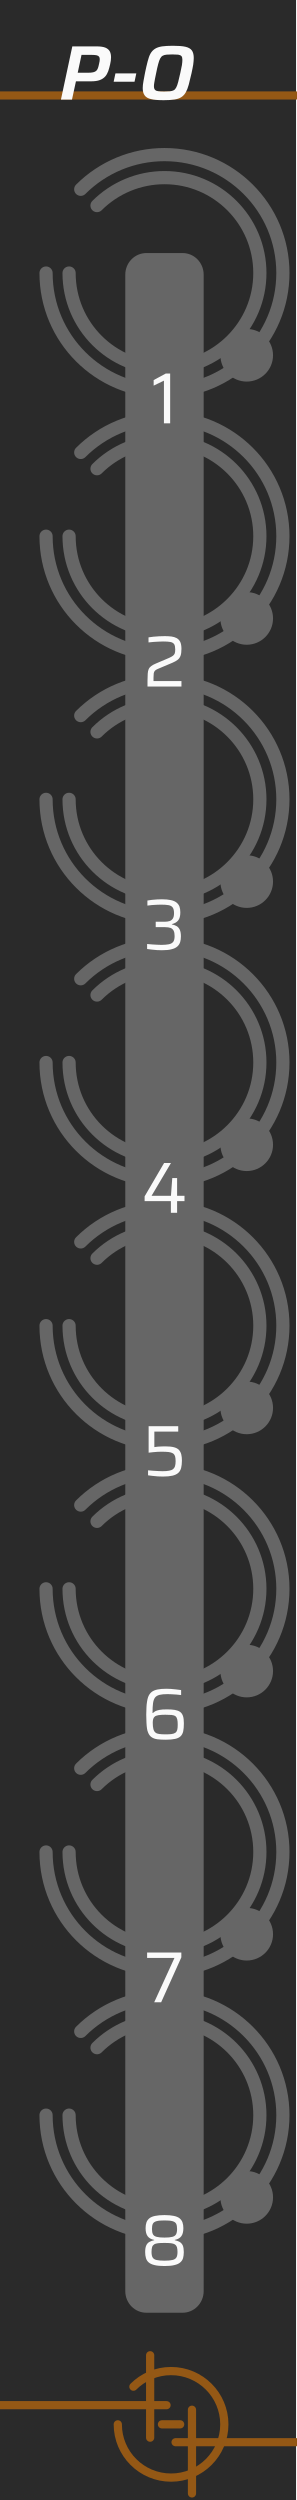
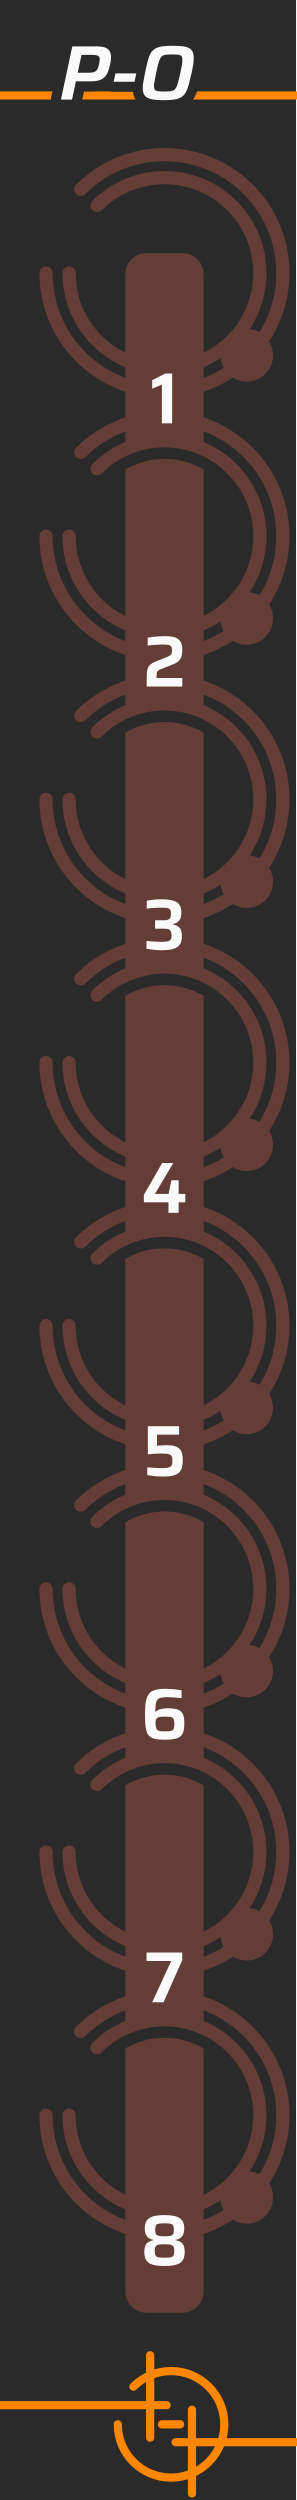
<svg xmlns="http://www.w3.org/2000/svg" width="100%" height="100%" viewBox="0 0 45 380" version="1.1" xml:space="preserve" style="fill-rule:evenodd;clip-rule:evenodd;stroke-linecap:round;stroke-linejoin:round;stroke-miterlimit:1.5;">
  <g id="background" transform="matrix(0.3,0,0,1,0,0)">
    <rect x="0" y="0" width="150" height="380" style="fill:rgb(42,42,42);" />
  </g>
  <g id="output" transform="matrix(1,0,0,1,-98.5,-10)">
    <g id="controls-background" transform="matrix(1,0,0,1,97,0)">
      <g transform="matrix(0.78158,0,0,0.916412,5.85871,29.4938)">
-         <path d="M33.447,24.286L33.447,358.743C33.447,360.399 31.87,361.744 29.928,361.744L22.891,361.744C20.949,361.744 19.373,360.399 19.373,358.743L19.373,24.286C19.373,22.63 20.949,21.285 22.891,21.285L29.928,21.285C31.87,21.285 33.447,22.63 33.447,24.286Z" style="fill:rgb(102,102,102);stroke:rgb(102,102,102);stroke-width:1.17px;" />
+         <path d="M33.447,24.286L33.447,358.743C33.447,360.399 31.87,361.744 29.928,361.744L22.891,361.744C20.949,361.744 19.373,360.399 19.373,358.743L19.373,24.286C19.373,22.63 20.949,21.285 22.891,21.285L29.928,21.285C31.87,21.285 33.447,22.63 33.447,24.286Z" style="fill:rgb(99,61,54);stroke:rgb(99,61,54);stroke-width:1.17px;" />
+       </g>
+       <g id="in-8-cutout" transform="matrix(1.1087,0,0,1.1087,-2.88043,-22.7283)">
+         <path d="M34.632,311.368C32.475,309.212 29.55,308 26.5,308C23.45,308 20.525,309.212 18.368,311.368C20.525,309.212 23.45,308 26.5,308C29.55,308 32.475,309.212 34.632,311.368Z" style="fill:none;stroke:rgb(42,42,42);stroke-width:1.8px;stroke-linecap:butt;stroke-miterlimit:2;" />
+       </g>
+       <g id="in-7-cutout" transform="matrix(1.1087,0,0,1.1087,-2.88043,-62.7283)">
+         <path d="M34.632,311.368C32.475,309.212 29.55,308 26.5,308C23.45,308 20.525,309.212 18.368,311.368C20.525,309.212 23.45,308 26.5,308C29.55,308 32.475,309.212 34.632,311.368Z" style="fill:none;stroke:rgb(42,42,42);stroke-width:1.8px;stroke-linecap:butt;stroke-miterlimit:2;" />
+       </g>
+       <g id="in-6-cutout" transform="matrix(1.1087,0,0,1.1087,-2.88043,-102.728)">
+         <path d="M34.632,311.368C32.475,309.212 29.55,308 26.5,308C23.45,308 20.525,309.212 18.368,311.368C20.525,309.212 23.45,308 26.5,308C29.55,308 32.475,309.212 34.632,311.368Z" style="fill:none;stroke:rgb(42,42,42);stroke-width:1.8px;stroke-linecap:butt;stroke-miterlimit:2;" />
+       </g>
+       <g id="in-5-cutout" transform="matrix(1.1087,0,0,1.1087,-2.88043,-142.728)">
+         <path d="M34.632,311.368C32.475,309.212 29.55,308 26.5,308C23.45,308 20.525,309.212 18.368,311.368C20.525,309.212 23.45,308 26.5,308C29.55,308 32.475,309.212 34.632,311.368Z" style="fill:none;stroke:rgb(42,42,42);stroke-width:1.8px;stroke-linecap:butt;stroke-miterlimit:2;" />
+       </g>
+       <g id="in-4-cutout" transform="matrix(1.1087,0,0,1.1087,-2.88043,-182.728)">
+         <path d="M34.632,311.368C32.475,309.212 29.55,308 26.5,308C23.45,308 20.525,309.212 18.368,311.368C20.525,309.212 23.45,308 26.5,308C29.55,308 32.475,309.212 34.632,311.368Z" style="fill:none;stroke:rgb(42,42,42);stroke-width:1.8px;stroke-linecap:butt;stroke-miterlimit:2;" />
+       </g>
+       <g id="in-3-cutout" transform="matrix(1.1087,0,0,1.1087,-2.88043,-222.728)">
+         <path d="M34.632,311.368C32.475,309.212 29.55,308 26.5,308C23.45,308 20.525,309.212 18.368,311.368C20.525,309.212 23.45,308 26.5,308C29.55,308 32.475,309.212 34.632,311.368Z" style="fill:none;stroke:rgb(42,42,42);stroke-width:1.8px;stroke-linecap:butt;stroke-miterlimit:2;" />
+       </g>
+       <g id="in-2-cutout" transform="matrix(1.1087,0,0,1.1087,-2.88043,-262.728)">
+         <path d="M34.632,311.368C32.475,309.212 29.55,308 26.5,308C23.45,308 20.525,309.212 18.368,311.368C20.525,309.212 23.45,308 26.5,308C29.55,308 32.475,309.212 34.632,311.368Z" style="fill:none;stroke:rgb(42,42,42);stroke-width:1.8px;stroke-linecap:butt;stroke-miterlimit:2;" />
      </g>
      <g id="in-8" transform="matrix(1.56522,0,0,1.56522,-14.9783,-168.587)">
-         <path d="M15,319.5C15,325.851 20.149,331 26.5,331C32.847,331 38,325.847 38,319.5C38,313.153 32.847,308 26.5,308C23.45,308 20.525,309.212 18.368,311.368C20.525,309.212 23.45,308 26.5,308C32.847,308 38,313.153 38,319.5C38,325.847 32.847,331 26.5,331C20.149,331 15,325.851 15,319.5Z" style="fill:none;stroke:rgb(102,102,102);stroke-width:1.28px;stroke-linecap:butt;stroke-miterlimit:2;" />
+         <path d="M15,319.5C15,325.851 20.149,331 26.5,331C32.847,331 38,325.847 38,319.5C38,313.153 32.847,308 26.5,308C23.45,308 20.525,309.212 18.368,311.368C20.525,309.212 23.45,308 26.5,308C32.847,308 38,313.153 38,319.5C38,325.847 32.847,331 26.5,331C20.149,331 15,325.851 15,319.5Z" style="fill:none;stroke:rgb(99,61,54);stroke-width:1.28px;stroke-linecap:butt;stroke-miterlimit:2;" />
      </g>
      <g id="in-7" transform="matrix(1.56522,0,0,1.56522,-14.9783,-145.978)">
-         <path d="M15,279.5C15,285.851 20.149,291 26.5,291C32.847,291 38,285.847 38,279.5C38,273.153 32.847,268 26.5,268C23.45,268 20.525,269.212 18.368,271.368C20.525,269.212 23.45,268 26.5,268C32.847,268 38,273.153 38,279.5C38,285.847 32.847,291 26.5,291C20.149,291 15,285.851 15,279.5Z" style="fill:none;stroke:rgb(102,102,102);stroke-width:1.28px;stroke-linecap:butt;stroke-miterlimit:2;" />
+         <path d="M15,279.5C15,285.851 20.149,291 26.5,291C32.847,291 38,285.847 38,279.5C38,273.153 32.847,268 26.5,268C23.45,268 20.525,269.212 18.368,271.368C20.525,269.212 23.45,268 26.5,268C32.847,268 38,273.153 38,279.5C38,285.847 32.847,291 26.5,291C20.149,291 15,285.851 15,279.5Z" style="fill:none;stroke:rgb(99,61,54);stroke-width:1.28px;stroke-linecap:butt;stroke-miterlimit:2;" />
      </g>
      <g id="in-6" transform="matrix(1.56522,0,0,1.56522,-14.9783,-123.37)">
-         <path d="M15,239.5C15,245.851 20.149,251 26.5,251C32.847,251 38,245.847 38,239.5C38,233.153 32.847,228 26.5,228C23.45,228 20.525,229.212 18.368,231.368C20.525,229.212 23.45,228 26.5,228C32.847,228 38,233.153 38,239.5C38,245.847 32.847,251 26.5,251C20.149,251 15,245.851 15,239.5Z" style="fill:none;stroke:rgb(102,102,102);stroke-width:1.28px;stroke-linecap:butt;stroke-miterlimit:2;" />
+         <path d="M15,239.5C15,245.851 20.149,251 26.5,251C32.847,251 38,245.847 38,239.5C38,233.153 32.847,228 26.5,228C23.45,228 20.525,229.212 18.368,231.368C20.525,229.212 23.45,228 26.5,228C32.847,228 38,233.153 38,239.5C38,245.847 32.847,251 26.5,251C20.149,251 15,245.851 15,239.5Z" style="fill:none;stroke:rgb(99,61,54);stroke-width:1.28px;stroke-linecap:butt;stroke-miterlimit:2;" />
      </g>
      <g id="in-5" transform="matrix(1.56522,0,0,1.56522,-14.9783,-100.761)">
-         <path d="M15,199.5C15,205.851 20.149,211 26.5,211C32.847,211 38,205.847 38,199.5C38,193.153 32.847,188 26.5,188C23.45,188 20.525,189.212 18.368,191.368C20.525,189.212 23.45,188 26.5,188C32.847,188 38,193.153 38,199.5C38,205.847 32.847,211 26.5,211C20.149,211 15,205.851 15,199.5Z" style="fill:none;stroke:rgb(102,102,102);stroke-width:1.28px;stroke-linecap:butt;stroke-miterlimit:2;" />
+         <path d="M15,199.5C15,205.851 20.149,211 26.5,211C32.847,211 38,205.847 38,199.5C38,193.153 32.847,188 26.5,188C23.45,188 20.525,189.212 18.368,191.368C20.525,189.212 23.45,188 26.5,188C32.847,188 38,193.153 38,199.5C38,205.847 32.847,211 26.5,211C20.149,211 15,205.851 15,199.5Z" style="fill:none;stroke:rgb(99,61,54);stroke-width:1.28px;stroke-linecap:butt;stroke-miterlimit:2;" />
      </g>
      <g id="in-4" transform="matrix(1.56522,0,0,1.56522,-14.9783,-78.1522)">
-         <path d="M15,159.5C15,165.851 20.149,171 26.5,171C32.847,171 38,165.847 38,159.5C38,153.153 32.847,148 26.5,148C23.45,148 20.525,149.212 18.368,151.368C20.525,149.212 23.45,148 26.5,148C32.847,148 38,153.153 38,159.5C38,165.847 32.847,171 26.5,171C20.149,171 15,165.851 15,159.5Z" style="fill:none;stroke:rgb(102,102,102);stroke-width:1.28px;stroke-linecap:butt;stroke-miterlimit:2;" />
+         <path d="M15,159.5C15,165.851 20.149,171 26.5,171C32.847,171 38,165.847 38,159.5C38,153.153 32.847,148 26.5,148C23.45,148 20.525,149.212 18.368,151.368C20.525,149.212 23.45,148 26.5,148C32.847,148 38,153.153 38,159.5C38,165.847 32.847,171 26.5,171C20.149,171 15,165.851 15,159.5Z" style="fill:none;stroke:rgb(99,61,54);stroke-width:1.28px;stroke-linecap:butt;stroke-miterlimit:2;" />
      </g>
      <g id="in-3" transform="matrix(1.56522,0,0,1.56522,-14.9783,-55.5435)">
-         <path d="M15,119.5C15,125.851 20.149,131 26.5,131C32.847,131 38,125.847 38,119.5C38,113.153 32.847,108 26.5,108C23.45,108 20.525,109.212 18.368,111.368C20.525,109.212 23.45,108 26.5,108C32.847,108 38,113.153 38,119.5C38,125.847 32.847,131 26.5,131C20.149,131 15,125.851 15,119.5Z" style="fill:none;stroke:rgb(102,102,102);stroke-width:1.28px;stroke-linecap:butt;stroke-miterlimit:2;" />
+         <path d="M15,119.5C15,125.851 20.149,131 26.5,131C32.847,131 38,125.847 38,119.5C38,113.153 32.847,108 26.5,108C23.45,108 20.525,109.212 18.368,111.368C20.525,109.212 23.45,108 26.5,108C32.847,108 38,113.153 38,119.5C38,125.847 32.847,131 26.5,131C20.149,131 15,125.851 15,119.5Z" style="fill:none;stroke:rgb(99,61,54);stroke-width:1.28px;stroke-linecap:butt;stroke-miterlimit:2;" />
      </g>
      <g id="in-2" transform="matrix(1.56522,0,0,1.56522,-14.9783,-32.9348)">
-         <path d="M15,79.5C15,85.851 20.149,91 26.5,91C32.847,91 38,85.847 38,79.5C38,73.153 32.847,68 26.5,68C23.45,68 20.525,69.212 18.368,71.368C20.525,69.212 23.45,68 26.5,68C32.847,68 38,73.153 38,79.5C38,85.847 32.847,91 26.5,91C20.149,91 15,85.851 15,79.5Z" style="fill:none;stroke:rgb(102,102,102);stroke-width:1.28px;stroke-linecap:butt;stroke-miterlimit:2;" />
+         <path d="M15,79.5C15,85.851 20.149,91 26.5,91C32.847,91 38,85.847 38,79.5C38,73.153 32.847,68 26.5,68C23.45,68 20.525,69.212 18.368,71.368C20.525,69.212 23.45,68 26.5,68C32.847,68 38,73.153 38,79.5C38,85.847 32.847,91 26.5,91C20.149,91 15,85.851 15,79.5Z" style="fill:none;stroke:rgb(99,61,54);stroke-width:1.28px;stroke-linecap:butt;stroke-miterlimit:2;" />
      </g>
      <g id="in-1" transform="matrix(1.56522,0,0,1.56522,-14.9783,-10.3261)">
-         <path d="M15,39.5C15,45.851 20.149,51 26.5,51C32.847,51 38,45.847 38,39.5C38,33.153 32.847,28 26.5,28C23.45,28 20.525,29.212 18.368,31.368C20.525,29.212 23.45,28 26.5,28C32.847,28 38,33.153 38,39.5C38,45.847 32.847,51 26.5,51C20.149,51 15,45.851 15,39.5Z" style="fill:none;stroke:rgb(102,102,102);stroke-width:1.28px;stroke-linecap:butt;stroke-miterlimit:2;" />
+         <path d="M15,39.5C15,45.851 20.149,51 26.5,51C32.847,51 38,45.847 38,39.5C38,33.153 32.847,28 26.5,28C23.45,28 20.525,29.212 18.368,31.368C20.525,29.212 23.45,28 26.5,28C32.847,28 38,33.153 38,39.5C38,45.847 32.847,51 26.5,51C20.149,51 15,45.851 15,39.5Z" style="fill:none;stroke:rgb(99,61,54);stroke-width:1.28px;stroke-linecap:butt;stroke-miterlimit:2;" />
      </g>
      <g id="in-81" transform="matrix(1.26087,0,0,1.26087,-6.91304,-71.3478)">
-         <path d="M15,319.5C15,325.851 20.149,331 26.5,331C32.847,331 38,325.847 38,319.5C38,313.153 32.847,308 26.5,308C23.45,308 20.525,309.212 18.368,311.368C20.525,309.212 23.45,308 26.5,308C32.847,308 38,313.153 38,319.5C38,325.847 32.847,331 26.5,331C20.149,331 15,325.851 15,319.5Z" style="fill:none;stroke:rgb(102,102,102);stroke-width:1.59px;stroke-linecap:butt;stroke-miterlimit:2;" />
+         <path d="M15,319.5C15,325.851 20.149,331 26.5,331C32.847,331 38,325.847 38,319.5C38,313.153 32.847,308 26.5,308C23.45,308 20.525,309.212 18.368,311.368C20.525,309.212 23.45,308 26.5,308C32.847,308 38,313.153 38,319.5C38,325.847 32.847,331 26.5,331C20.149,331 15,325.851 15,319.5Z" style="fill:none;stroke:rgb(99,61,54);stroke-width:1.59px;stroke-linecap:butt;stroke-miterlimit:2;" />
      </g>
      <g id="in-71" transform="matrix(1.26087,0,0,1.26087,-6.91304,-60.9131)">
-         <path d="M15,279.5C15,285.851 20.149,291 26.5,291C32.847,291 38,285.847 38,279.5C38,273.153 32.847,268 26.5,268C23.45,268 20.525,269.212 18.368,271.368C20.525,269.212 23.45,268 26.5,268C32.847,268 38,273.153 38,279.5C38,285.847 32.847,291 26.5,291C20.149,291 15,285.851 15,279.5Z" style="fill:none;stroke:rgb(102,102,102);stroke-width:1.59px;stroke-linecap:butt;stroke-miterlimit:2;" />
+         <path d="M15,279.5C15,285.851 20.149,291 26.5,291C32.847,291 38,285.847 38,279.5C38,273.153 32.847,268 26.5,268C23.45,268 20.525,269.212 18.368,271.368C20.525,269.212 23.45,268 26.5,268C32.847,268 38,273.153 38,279.5C38,285.847 32.847,291 26.5,291C20.149,291 15,285.851 15,279.5Z" style="fill:none;stroke:rgb(99,61,54);stroke-width:1.59px;stroke-linecap:butt;stroke-miterlimit:2;" />
      </g>
      <g id="in-61" transform="matrix(1.26087,0,0,1.26087,-6.91304,-50.4783)">
-         <path d="M15,239.5C15,245.851 20.149,251 26.5,251C32.847,251 38,245.847 38,239.5C38,233.153 32.847,228 26.5,228C23.45,228 20.525,229.212 18.368,231.368C20.525,229.212 23.45,228 26.5,228C32.847,228 38,233.153 38,239.5C38,245.847 32.847,251 26.5,251C20.149,251 15,245.851 15,239.5Z" style="fill:none;stroke:rgb(102,102,102);stroke-width:1.59px;stroke-linecap:butt;stroke-miterlimit:2;" />
+         <path d="M15,239.5C15,245.851 20.149,251 26.5,251C32.847,251 38,245.847 38,239.5C38,233.153 32.847,228 26.5,228C23.45,228 20.525,229.212 18.368,231.368C20.525,229.212 23.45,228 26.5,228C32.847,228 38,233.153 38,239.5C38,245.847 32.847,251 26.5,251C20.149,251 15,245.851 15,239.5Z" style="fill:none;stroke:rgb(99,61,54);stroke-width:1.59px;stroke-linecap:butt;stroke-miterlimit:2;" />
      </g>
      <g id="in-51" transform="matrix(1.26087,0,0,1.26087,-6.91304,-40.0435)">
-         <path d="M15,199.5C15,205.851 20.149,211 26.5,211C32.847,211 38,205.847 38,199.5C38,193.153 32.847,188 26.5,188C23.45,188 20.525,189.212 18.368,191.368C20.525,189.212 23.45,188 26.5,188C32.847,188 38,193.153 38,199.5C38,205.847 32.847,211 26.5,211C20.149,211 15,205.851 15,199.5Z" style="fill:none;stroke:rgb(102,102,102);stroke-width:1.59px;stroke-linecap:butt;stroke-miterlimit:2;" />
+         <path d="M15,199.5C15,205.851 20.149,211 26.5,211C32.847,211 38,205.847 38,199.5C38,193.153 32.847,188 26.5,188C23.45,188 20.525,189.212 18.368,191.368C20.525,189.212 23.45,188 26.5,188C32.847,188 38,193.153 38,199.5C38,205.847 32.847,211 26.5,211C20.149,211 15,205.851 15,199.5Z" style="fill:none;stroke:rgb(99,61,54);stroke-width:1.59px;stroke-linecap:butt;stroke-miterlimit:2;" />
      </g>
      <g id="in-41" transform="matrix(1.26087,0,0,1.26087,-6.91304,-29.6087)">
-         <path d="M15,159.5C15,165.851 20.149,171 26.5,171C32.847,171 38,165.847 38,159.5C38,153.153 32.847,148 26.5,148C23.45,148 20.525,149.212 18.368,151.368C20.525,149.212 23.45,148 26.5,148C32.847,148 38,153.153 38,159.5C38,165.847 32.847,171 26.5,171C20.149,171 15,165.851 15,159.5Z" style="fill:none;stroke:rgb(102,102,102);stroke-width:1.59px;stroke-linecap:butt;stroke-miterlimit:2;" />
+         <path d="M15,159.5C15,165.851 20.149,171 26.5,171C32.847,171 38,165.847 38,159.5C38,153.153 32.847,148 26.5,148C23.45,148 20.525,149.212 18.368,151.368C20.525,149.212 23.45,148 26.5,148C32.847,148 38,153.153 38,159.5C38,165.847 32.847,171 26.5,171C20.149,171 15,165.851 15,159.5Z" style="fill:none;stroke:rgb(99,61,54);stroke-width:1.59px;stroke-linecap:butt;stroke-miterlimit:2;" />
      </g>
      <g id="in-31" transform="matrix(1.26087,0,0,1.26087,-6.91304,-19.1739)">
-         <path d="M15,119.5C15,125.851 20.149,131 26.5,131C32.847,131 38,125.847 38,119.5C38,113.153 32.847,108 26.5,108C23.45,108 20.525,109.212 18.368,111.368C20.525,109.212 23.45,108 26.5,108C32.847,108 38,113.153 38,119.5C38,125.847 32.847,131 26.5,131C20.149,131 15,125.851 15,119.5Z" style="fill:none;stroke:rgb(102,102,102);stroke-width:1.59px;stroke-linecap:butt;stroke-miterlimit:2;" />
+         <path d="M15,119.5C15,125.851 20.149,131 26.5,131C32.847,131 38,125.847 38,119.5C38,113.153 32.847,108 26.5,108C23.45,108 20.525,109.212 18.368,111.368C20.525,109.212 23.45,108 26.5,108C32.847,108 38,113.153 38,119.5C38,125.847 32.847,131 26.5,131C20.149,131 15,125.851 15,119.5Z" style="fill:none;stroke:rgb(99,61,54);stroke-width:1.59px;stroke-linecap:butt;stroke-miterlimit:2;" />
      </g>
      <g id="in-21" transform="matrix(1.26087,0,0,1.26087,-6.91304,-8.73914)">
-         <path d="M15,79.5C15,85.851 20.149,91 26.5,91C32.847,91 38,85.847 38,79.5C38,73.153 32.847,68 26.5,68C23.45,68 20.525,69.212 18.368,71.368C20.525,69.212 23.45,68 26.5,68C32.847,68 38,73.153 38,79.5C38,85.847 32.847,91 26.5,91C20.149,91 15,85.851 15,79.5Z" style="fill:none;stroke:rgb(102,102,102);stroke-width:1.59px;stroke-linecap:butt;stroke-miterlimit:2;" />
+         <path d="M15,79.5C15,85.851 20.149,91 26.5,91C32.847,91 38,85.847 38,79.5C38,73.153 32.847,68 26.5,68C23.45,68 20.525,69.212 18.368,71.368C20.525,69.212 23.45,68 26.5,68C32.847,68 38,73.153 38,79.5C38,85.847 32.847,91 26.5,91C20.149,91 15,85.851 15,79.5Z" style="fill:none;stroke:rgb(99,61,54);stroke-width:1.59px;stroke-linecap:butt;stroke-miterlimit:2;" />
      </g>
      <g id="in-11" transform="matrix(1.26087,0,0,1.26087,-6.91304,1.69564)">
-         <path d="M15,39.5C15,45.851 20.149,51 26.5,51C32.847,51 38,45.847 38,39.5C38,33.153 32.847,28 26.5,28C23.45,28 20.525,29.212 18.368,31.368C20.525,29.212 23.45,28 26.5,28C32.847,28 38,33.153 38,39.5C38,45.847 32.847,51 26.5,51C20.149,51 15,45.851 15,39.5Z" style="fill:none;stroke:rgb(102,102,102);stroke-width:1.59px;stroke-linecap:butt;stroke-miterlimit:2;" />
+         <path d="M15,39.5C15,45.851 20.149,51 26.5,51C32.847,51 38,45.847 38,39.5C38,33.153 32.847,28 26.5,28C23.45,28 20.525,29.212 18.368,31.368C20.525,29.212 23.45,28 26.5,28C32.847,28 38,33.153 38,39.5C38,45.847 32.847,51 26.5,51C20.149,51 15,45.851 15,39.5Z" style="fill:none;stroke:rgb(99,61,54);stroke-width:1.59px;stroke-linecap:butt;stroke-miterlimit:2;" />
      </g>
      <g id="in-8-led" transform="matrix(0.304348,0,0,0.304348,30.9348,331.978)">
-         <circle cx="26.5" cy="39.5" r="11.5" style="fill:rgb(102,102,102);stroke:rgb(102,102,102);stroke-width:3.29px;stroke-linecap:butt;stroke-miterlimit:2;" />
+         <circle cx="26.5" cy="39.5" r="11.5" style="fill:rgb(99,61,54);stroke:rgb(99,61,54);stroke-width:3.29px;stroke-linecap:butt;stroke-miterlimit:2;" />
      </g>
      <g id="in-7-led" transform="matrix(0.304348,0,0,0.304348,30.9348,291.978)">
-         <circle cx="26.5" cy="39.5" r="11.5" style="fill:rgb(102,102,102);stroke:rgb(102,102,102);stroke-width:3.29px;stroke-linecap:butt;stroke-miterlimit:2;" />
+         <circle cx="26.5" cy="39.5" r="11.5" style="fill:rgb(99,61,54);stroke:rgb(99,61,54);stroke-width:3.29px;stroke-linecap:butt;stroke-miterlimit:2;" />
      </g>
      <g id="in-6-led" transform="matrix(0.304348,0,0,0.304348,30.9348,251.978)">
-         <circle cx="26.5" cy="39.5" r="11.5" style="fill:rgb(102,102,102);stroke:rgb(102,102,102);stroke-width:3.29px;stroke-linecap:butt;stroke-miterlimit:2;" />
+         <circle cx="26.5" cy="39.5" r="11.5" style="fill:rgb(99,61,54);stroke:rgb(99,61,54);stroke-width:3.29px;stroke-linecap:butt;stroke-miterlimit:2;" />
      </g>
      <g id="in-5-led" transform="matrix(0.304348,0,0,0.304348,30.9348,211.978)">
-         <circle cx="26.5" cy="39.5" r="11.5" style="fill:rgb(102,102,102);stroke:rgb(102,102,102);stroke-width:3.29px;stroke-linecap:butt;stroke-miterlimit:2;" />
+         <circle cx="26.5" cy="39.5" r="11.5" style="fill:rgb(99,61,54);stroke:rgb(99,61,54);stroke-width:3.29px;stroke-linecap:butt;stroke-miterlimit:2;" />
      </g>
      <g id="in-4-led" transform="matrix(0.304348,0,0,0.304348,30.9348,171.978)">
-         <circle cx="26.5" cy="39.5" r="11.5" style="fill:rgb(102,102,102);stroke:rgb(102,102,102);stroke-width:3.29px;stroke-linecap:butt;stroke-miterlimit:2;" />
+         <circle cx="26.5" cy="39.5" r="11.5" style="fill:rgb(99,61,54);stroke:rgb(99,61,54);stroke-width:3.29px;stroke-linecap:butt;stroke-miterlimit:2;" />
      </g>
      <g id="in-3-led" transform="matrix(0.304348,0,0,0.304348,30.9348,131.978)">
-         <circle cx="26.5" cy="39.5" r="11.5" style="fill:rgb(102,102,102);stroke:rgb(102,102,102);stroke-width:3.29px;stroke-linecap:butt;stroke-miterlimit:2;" />
+         <circle cx="26.5" cy="39.5" r="11.5" style="fill:rgb(99,61,54);stroke:rgb(99,61,54);stroke-width:3.29px;stroke-linecap:butt;stroke-miterlimit:2;" />
      </g>
      <g id="in-2-led" transform="matrix(0.304348,0,0,0.304348,30.9348,91.9783)">
-         <circle cx="26.5" cy="39.5" r="11.5" style="fill:rgb(102,102,102);stroke:rgb(102,102,102);stroke-width:3.29px;stroke-linecap:butt;stroke-miterlimit:2;" />
+         <circle cx="26.5" cy="39.5" r="11.5" style="fill:rgb(99,61,54);stroke:rgb(99,61,54);stroke-width:3.29px;stroke-linecap:butt;stroke-miterlimit:2;" />
      </g>
      <g id="in-1-led" transform="matrix(0.304348,0,0,0.304348,30.9348,51.9783)">
-         <circle cx="26.5" cy="39.5" r="11.5" style="fill:rgb(102,102,102);stroke:rgb(102,102,102);stroke-width:3.29px;stroke-linecap:butt;stroke-miterlimit:2;" />
+         <circle cx="26.5" cy="39.5" r="11.5" style="fill:rgb(99,61,54);stroke:rgb(99,61,54);stroke-width:3.29px;stroke-linecap:butt;stroke-miterlimit:2;" />
      </g>
    </g>
    <g id="text" transform="matrix(1,0,0,1,42.4702,15)">
      <g transform="matrix(1,0,0,1,81.0358,339.348)">
-         <g transform="matrix(11,0,0,11,-3.7565,0)">
-           <path d="M0.341,0.008C0.285,0.008 0.239,0.004 0.204,-0.005C0.169,-0.013 0.142,-0.025 0.123,-0.042C0.104,-0.058 0.092,-0.078 0.085,-0.102C0.078,-0.125 0.074,-0.153 0.074,-0.184C0.074,-0.223 0.079,-0.254 0.089,-0.276C0.098,-0.297 0.112,-0.313 0.131,-0.324C0.15,-0.335 0.172,-0.343 0.199,-0.349L0.199,-0.353C0.158,-0.361 0.128,-0.378 0.109,-0.403C0.09,-0.428 0.08,-0.465 0.08,-0.515C0.08,-0.546 0.084,-0.572 0.092,-0.595C0.1,-0.618 0.114,-0.636 0.133,-0.652C0.152,-0.667 0.179,-0.678 0.213,-0.685C0.247,-0.692 0.29,-0.696 0.341,-0.696C0.392,-0.696 0.435,-0.692 0.469,-0.685C0.503,-0.678 0.53,-0.667 0.549,-0.652C0.568,-0.636 0.582,-0.618 0.59,-0.595C0.598,-0.572 0.602,-0.546 0.602,-0.515C0.602,-0.465 0.592,-0.428 0.573,-0.403C0.554,-0.378 0.524,-0.361 0.483,-0.353L0.483,-0.349C0.51,-0.343 0.533,-0.335 0.552,-0.324C0.57,-0.313 0.584,-0.297 0.594,-0.276C0.603,-0.254 0.608,-0.223 0.608,-0.184C0.608,-0.153 0.604,-0.125 0.598,-0.102C0.591,-0.078 0.578,-0.058 0.559,-0.042C0.54,-0.025 0.513,-0.013 0.478,-0.005C0.443,0.004 0.398,0.008 0.341,0.008ZM0.341,-0.066C0.387,-0.066 0.423,-0.069 0.449,-0.075C0.475,-0.08 0.494,-0.092 0.505,-0.109C0.516,-0.126 0.521,-0.152 0.521,-0.187C0.521,-0.214 0.518,-0.236 0.513,-0.253C0.508,-0.269 0.499,-0.281 0.486,-0.29C0.472,-0.299 0.454,-0.304 0.431,-0.307C0.408,-0.31 0.378,-0.311 0.341,-0.311C0.304,-0.311 0.274,-0.31 0.251,-0.307C0.228,-0.304 0.21,-0.299 0.197,-0.29C0.184,-0.281 0.174,-0.269 0.17,-0.253C0.165,-0.236 0.162,-0.214 0.162,-0.187C0.162,-0.152 0.167,-0.126 0.178,-0.109C0.189,-0.092 0.207,-0.08 0.233,-0.075C0.259,-0.069 0.295,-0.066 0.341,-0.066ZM0.341,-0.385C0.388,-0.385 0.424,-0.388 0.449,-0.395C0.474,-0.401 0.491,-0.413 0.501,-0.43C0.51,-0.447 0.515,-0.471 0.515,-0.503C0.515,-0.535 0.511,-0.56 0.502,-0.577C0.493,-0.594 0.475,-0.605 0.451,-0.612C0.426,-0.619 0.389,-0.622 0.341,-0.622C0.293,-0.622 0.257,-0.619 0.232,-0.612C0.207,-0.605 0.19,-0.594 0.181,-0.577C0.172,-0.56 0.168,-0.535 0.168,-0.503C0.168,-0.471 0.173,-0.447 0.182,-0.43C0.191,-0.413 0.209,-0.401 0.234,-0.395C0.259,-0.388 0.294,-0.385 0.341,-0.385Z" style="fill:rgb(250,250,250);fill-rule:nonzero;" />
+         <g transform="matrix(11,0,0,11,-3.751,0)">
+           <path d="M0.341,0.008C0.283,0.008 0.236,0.004 0.199,-0.005C0.162,-0.014 0.134,-0.026 0.114,-0.043C0.094,-0.06 0.08,-0.08 0.073,-0.104C0.066,-0.127 0.062,-0.154 0.062,-0.184C0.062,-0.223 0.067,-0.253 0.077,-0.275C0.086,-0.296 0.1,-0.313 0.119,-0.324C0.138,-0.335 0.16,-0.343 0.187,-0.349L0.187,-0.353C0.146,-0.362 0.116,-0.378 0.097,-0.403C0.078,-0.428 0.068,-0.465 0.068,-0.515C0.068,-0.544 0.072,-0.57 0.081,-0.593C0.09,-0.616 0.104,-0.635 0.125,-0.65C0.145,-0.665 0.173,-0.677 0.208,-0.685C0.243,-0.692 0.288,-0.696 0.341,-0.696C0.394,-0.696 0.438,-0.692 0.473,-0.685C0.508,-0.677 0.536,-0.665 0.557,-0.65C0.577,-0.635 0.592,-0.616 0.601,-0.593C0.61,-0.57 0.614,-0.544 0.614,-0.515C0.614,-0.465 0.604,-0.428 0.585,-0.403C0.566,-0.378 0.536,-0.362 0.495,-0.353L0.495,-0.349C0.522,-0.343 0.545,-0.335 0.564,-0.324C0.582,-0.313 0.596,-0.296 0.606,-0.275C0.615,-0.253 0.62,-0.223 0.62,-0.184C0.62,-0.154 0.616,-0.127 0.608,-0.104C0.6,-0.08 0.586,-0.06 0.567,-0.043C0.547,-0.026 0.519,-0.014 0.482,-0.005C0.445,0.004 0.398,0.008 0.341,0.008ZM0.341,-0.107C0.376,-0.107 0.404,-0.109 0.424,-0.112C0.443,-0.115 0.457,-0.124 0.465,-0.137C0.472,-0.15 0.476,-0.17 0.476,-0.197C0.476,-0.218 0.474,-0.235 0.47,-0.248C0.466,-0.261 0.459,-0.27 0.45,-0.277C0.44,-0.283 0.426,-0.287 0.409,-0.29C0.391,-0.292 0.368,-0.293 0.341,-0.293C0.313,-0.293 0.29,-0.292 0.273,-0.29C0.256,-0.287 0.242,-0.283 0.232,-0.277C0.222,-0.27 0.215,-0.261 0.212,-0.248C0.208,-0.235 0.206,-0.218 0.206,-0.197C0.206,-0.17 0.21,-0.15 0.218,-0.137C0.225,-0.124 0.239,-0.115 0.259,-0.112C0.278,-0.109 0.306,-0.107 0.341,-0.107ZM0.341,-0.403C0.377,-0.403 0.404,-0.405 0.423,-0.41C0.441,-0.414 0.453,-0.422 0.46,-0.435C0.467,-0.448 0.47,-0.467 0.47,-0.492C0.47,-0.518 0.467,-0.537 0.461,-0.55C0.454,-0.563 0.442,-0.571 0.424,-0.576C0.405,-0.58 0.378,-0.582 0.341,-0.582C0.304,-0.582 0.277,-0.58 0.258,-0.576C0.239,-0.571 0.227,-0.563 0.221,-0.55C0.215,-0.537 0.212,-0.518 0.212,-0.492C0.212,-0.467 0.215,-0.448 0.222,-0.435C0.228,-0.422 0.24,-0.414 0.259,-0.41C0.278,-0.405 0.305,-0.403 0.341,-0.403Z" style="fill:rgb(250,250,250);fill-rule:nonzero;" />
        </g>
      </g>
      <g transform="matrix(1,0,0,1,81.0358,299.348)">
-         <g transform="matrix(11,0,0,11,-3.0965,0)">
-           <path d="M0.139,-0L0.419,-0.613L0.041,-0.613L0.041,-0.688L0.514,-0.688L0.514,-0.621L0.235,-0L0.139,-0Z" style="fill:rgb(250,250,250);fill-rule:nonzero;" />
+         <g transform="matrix(11,0,0,11,-3.1295,0)">
+           <path d="M0.114,-0L0.377,-0.571L0.036,-0.571L0.036,-0.688L0.529,-0.688L0.529,-0.582L0.271,-0L0.114,-0Z" style="fill:rgb(250,250,250);fill-rule:nonzero;" />
        </g>
      </g>
      <g transform="matrix(1,0,0,1,81.0358,259.348)">
-         <g transform="matrix(11,0,0,11,-3.6135,0)">
-           <path d="M0.347,0.008C0.301,0.008 0.262,0.006 0.23,0.002C0.197,-0.003 0.17,-0.012 0.15,-0.027C0.129,-0.041 0.112,-0.063 0.101,-0.093C0.094,-0.108 0.089,-0.127 0.086,-0.15C0.083,-0.173 0.08,-0.2 0.079,-0.231C0.077,-0.262 0.076,-0.297 0.076,-0.337C0.076,-0.374 0.077,-0.407 0.079,-0.437C0.08,-0.467 0.083,-0.494 0.087,-0.517C0.09,-0.54 0.095,-0.561 0.101,-0.579C0.112,-0.61 0.129,-0.634 0.15,-0.651C0.171,-0.668 0.199,-0.679 0.232,-0.686C0.265,-0.693 0.306,-0.696 0.354,-0.696C0.371,-0.696 0.392,-0.695 0.415,-0.694C0.438,-0.692 0.462,-0.69 0.487,-0.687C0.511,-0.684 0.535,-0.681 0.558,-0.678L0.558,-0.609C0.537,-0.612 0.516,-0.614 0.493,-0.616C0.47,-0.617 0.448,-0.619 0.427,-0.62C0.405,-0.621 0.387,-0.622 0.372,-0.622C0.325,-0.622 0.288,-0.619 0.261,-0.612C0.233,-0.605 0.212,-0.593 0.198,-0.575C0.184,-0.557 0.175,-0.531 0.17,-0.497C0.165,-0.462 0.163,-0.417 0.163,-0.361L0.169,-0.361C0.176,-0.369 0.187,-0.377 0.2,-0.385C0.213,-0.392 0.233,-0.399 0.259,-0.404C0.284,-0.409 0.319,-0.411 0.362,-0.411C0.404,-0.411 0.44,-0.409 0.47,-0.404C0.5,-0.399 0.524,-0.39 0.543,-0.377C0.562,-0.364 0.575,-0.344 0.584,-0.319C0.592,-0.294 0.596,-0.26 0.596,-0.218C0.596,-0.174 0.593,-0.137 0.587,-0.108C0.58,-0.079 0.568,-0.056 0.55,-0.039C0.532,-0.022 0.507,-0.01 0.474,-0.003C0.441,0.004 0.399,0.008 0.347,0.008ZM0.339,-0.066C0.374,-0.066 0.402,-0.067 0.425,-0.07C0.448,-0.073 0.465,-0.079 0.478,-0.088C0.491,-0.097 0.499,-0.11 0.504,-0.127C0.509,-0.144 0.511,-0.168 0.511,-0.199C0.511,-0.231 0.509,-0.256 0.504,-0.275C0.499,-0.294 0.491,-0.308 0.479,-0.317C0.467,-0.326 0.45,-0.331 0.427,-0.334C0.404,-0.336 0.375,-0.337 0.339,-0.337C0.3,-0.337 0.268,-0.335 0.245,-0.331C0.222,-0.327 0.204,-0.321 0.194,-0.312C0.183,-0.303 0.175,-0.291 0.172,-0.277C0.168,-0.263 0.166,-0.246 0.166,-0.226C0.166,-0.189 0.169,-0.16 0.175,-0.139C0.18,-0.118 0.19,-0.102 0.203,-0.091C0.216,-0.08 0.233,-0.074 0.255,-0.071C0.277,-0.068 0.305,-0.066 0.339,-0.066Z" style="fill:rgb(250,250,250);fill-rule:nonzero;" />
+         <g transform="matrix(11,0,0,11,-3.652,0)">
+           <path d="M0.344,0.008C0.298,0.008 0.259,0.006 0.227,0.002C0.194,-0.003 0.167,-0.011 0.146,-0.024C0.125,-0.037 0.107,-0.056 0.094,-0.081C0.087,-0.098 0.081,-0.118 0.076,-0.142C0.071,-0.166 0.067,-0.194 0.065,-0.227C0.063,-0.26 0.062,-0.297 0.062,-0.34C0.062,-0.377 0.063,-0.41 0.065,-0.44C0.066,-0.469 0.069,-0.496 0.074,-0.519C0.079,-0.542 0.085,-0.563 0.092,-0.581C0.104,-0.611 0.121,-0.634 0.142,-0.651C0.163,-0.667 0.191,-0.679 0.226,-0.686C0.26,-0.693 0.302,-0.696 0.351,-0.696C0.37,-0.696 0.392,-0.695 0.417,-0.693C0.442,-0.691 0.467,-0.689 0.494,-0.686C0.52,-0.683 0.545,-0.679 0.568,-0.675L0.568,-0.566C0.545,-0.569 0.521,-0.571 0.498,-0.573C0.474,-0.575 0.452,-0.577 0.431,-0.578C0.41,-0.579 0.393,-0.58 0.379,-0.58C0.34,-0.58 0.309,-0.578 0.286,-0.573C0.263,-0.568 0.245,-0.558 0.234,-0.544C0.222,-0.53 0.214,-0.51 0.211,-0.483C0.207,-0.456 0.205,-0.421 0.205,-0.377L0.211,-0.377C0.217,-0.384 0.226,-0.391 0.238,-0.399C0.25,-0.406 0.267,-0.413 0.29,-0.418C0.312,-0.423 0.342,-0.426 0.379,-0.426C0.418,-0.426 0.451,-0.423 0.48,-0.418C0.509,-0.413 0.532,-0.403 0.551,-0.389C0.57,-0.374 0.584,-0.354 0.593,-0.328C0.602,-0.302 0.606,-0.268 0.606,-0.226C0.606,-0.182 0.603,-0.145 0.596,-0.115C0.588,-0.085 0.576,-0.061 0.557,-0.043C0.538,-0.025 0.511,-0.012 0.477,-0.004C0.443,0.004 0.399,0.008 0.344,0.008ZM0.336,-0.107C0.363,-0.107 0.385,-0.108 0.402,-0.11C0.419,-0.112 0.433,-0.116 0.443,-0.123C0.452,-0.13 0.459,-0.14 0.463,-0.153C0.466,-0.166 0.468,-0.184 0.468,-0.207C0.468,-0.23 0.466,-0.249 0.463,-0.264C0.459,-0.278 0.452,-0.288 0.443,-0.295C0.434,-0.302 0.42,-0.306 0.403,-0.308C0.386,-0.31 0.363,-0.311 0.336,-0.311C0.307,-0.311 0.284,-0.309 0.267,-0.306C0.249,-0.303 0.237,-0.298 0.229,-0.291C0.22,-0.284 0.215,-0.275 0.212,-0.264C0.209,-0.253 0.208,-0.24 0.208,-0.224C0.208,-0.196 0.21,-0.174 0.215,-0.159C0.219,-0.143 0.226,-0.131 0.236,-0.124C0.245,-0.117 0.258,-0.112 0.275,-0.11C0.291,-0.108 0.311,-0.107 0.336,-0.107Z" style="fill:rgb(250,250,250);fill-rule:nonzero;" />
        </g>
      </g>
      <g transform="matrix(1,0,0,1,81.0358,219.348)">
-         <g transform="matrix(11,0,0,11,-3.4045,0)">
-           <path d="M0.287,0.008C0.266,0.008 0.244,0.007 0.219,0.006C0.194,0.004 0.17,0.002 0.146,-0.001C0.122,-0.003 0.101,-0.006 0.082,-0.009L0.082,-0.078C0.105,-0.076 0.129,-0.074 0.154,-0.072C0.179,-0.07 0.202,-0.069 0.224,-0.068C0.246,-0.067 0.265,-0.066 0.281,-0.066C0.318,-0.066 0.349,-0.068 0.373,-0.073C0.396,-0.077 0.415,-0.084 0.428,-0.095C0.44,-0.105 0.45,-0.119 0.455,-0.137C0.46,-0.154 0.463,-0.176 0.463,-0.203C0.463,-0.232 0.46,-0.256 0.455,-0.274C0.449,-0.291 0.439,-0.304 0.425,-0.313C0.41,-0.322 0.39,-0.328 0.365,-0.331C0.34,-0.334 0.307,-0.335 0.267,-0.335C0.254,-0.335 0.237,-0.335 0.218,-0.334C0.198,-0.333 0.177,-0.331 0.155,-0.329C0.133,-0.327 0.111,-0.325 0.09,-0.322L0.09,-0.688L0.499,-0.688L0.499,-0.613L0.169,-0.613L0.169,-0.399C0.182,-0.401 0.198,-0.403 0.216,-0.405C0.233,-0.406 0.251,-0.407 0.27,-0.408C0.288,-0.409 0.305,-0.409 0.321,-0.409C0.37,-0.409 0.41,-0.405 0.44,-0.397C0.47,-0.389 0.493,-0.377 0.509,-0.36C0.524,-0.343 0.535,-0.322 0.541,-0.298C0.547,-0.273 0.55,-0.245 0.55,-0.213C0.55,-0.172 0.546,-0.138 0.539,-0.11C0.531,-0.081 0.518,-0.059 0.499,-0.042C0.48,-0.025 0.453,-0.012 0.419,-0.004C0.385,0.004 0.341,0.008 0.287,0.008Z" style="fill:rgb(250,250,250);fill-rule:nonzero;" />
+         <g transform="matrix(11,0,0,11,-3.4265,0)">
+           <path d="M0.291,0.008C0.269,0.008 0.245,0.007 0.219,0.006C0.192,0.004 0.166,0.002 0.141,-0.002C0.116,-0.005 0.093,-0.008 0.073,-0.012L0.073,-0.12C0.098,-0.118 0.123,-0.116 0.148,-0.114C0.172,-0.112 0.196,-0.111 0.219,-0.11C0.241,-0.109 0.26,-0.108 0.276,-0.108C0.306,-0.108 0.33,-0.11 0.349,-0.113C0.368,-0.116 0.382,-0.121 0.393,-0.128C0.403,-0.135 0.41,-0.146 0.415,-0.159C0.419,-0.172 0.421,-0.189 0.421,-0.21C0.421,-0.232 0.419,-0.25 0.414,-0.264C0.409,-0.277 0.401,-0.287 0.39,-0.294C0.379,-0.3 0.363,-0.304 0.344,-0.307C0.325,-0.309 0.3,-0.31 0.27,-0.31C0.253,-0.31 0.234,-0.31 0.212,-0.309C0.19,-0.308 0.168,-0.306 0.145,-0.305C0.122,-0.303 0.101,-0.301 0.081,-0.298L0.081,-0.688L0.513,-0.688L0.513,-0.571L0.208,-0.571L0.208,-0.417C0.22,-0.418 0.234,-0.42 0.251,-0.421C0.267,-0.422 0.283,-0.423 0.3,-0.424C0.316,-0.425 0.33,-0.425 0.343,-0.425C0.388,-0.425 0.425,-0.421 0.454,-0.412C0.483,-0.403 0.505,-0.39 0.521,-0.373C0.537,-0.355 0.548,-0.334 0.555,-0.309C0.561,-0.284 0.564,-0.255 0.564,-0.222C0.564,-0.181 0.56,-0.146 0.553,-0.117C0.545,-0.088 0.531,-0.064 0.512,-0.046C0.492,-0.027 0.464,-0.014 0.428,-0.005C0.392,0.004 0.346,0.008 0.291,0.008Z" style="fill:rgb(250,250,250);fill-rule:nonzero;" />
        </g>
      </g>
      <g transform="matrix(1,0,0,1,81.0358,179.348)">
-         <g transform="matrix(11,0,0,11,-3.531,0)">
-           <path d="M0.409,-0L0.409,-0.161L0.046,-0.161L0.046,-0.227L0.315,-0.688L0.41,-0.688L0.142,-0.235L0.41,-0.235L0.428,-0.48L0.495,-0.48L0.495,-0.235L0.597,-0.235L0.597,-0.161L0.495,-0.161L0.495,-0L0.409,-0Z" style="fill:rgb(250,250,250);fill-rule:nonzero;" />
+         <g transform="matrix(11,0,0,11,-3.5585,0)">
+           <path d="M0.378,-0L0.378,-0.145L0.038,-0.145L0.038,-0.248L0.291,-0.688L0.445,-0.688L0.191,-0.261L0.38,-0.261L0.418,-0.45L0.519,-0.45L0.519,-0.261L0.611,-0.261L0.611,-0.145L0.519,-0.145L0.519,-0L0.378,-0Z" style="fill:rgb(250,250,250);fill-rule:nonzero;" />
        </g>
      </g>
      <g transform="matrix(1,0,0,1,81.0358,139.348)">
-         <g transform="matrix(11,0,0,11,-3.3055,0)">
-           <path d="M0.264,0.008C0.243,0.008 0.221,0.007 0.196,0.006C0.171,0.004 0.146,0.002 0.123,-0.001C0.099,-0.004 0.078,-0.006 0.06,-0.009L0.06,-0.078C0.083,-0.076 0.106,-0.074 0.131,-0.072C0.156,-0.07 0.179,-0.069 0.201,-0.068C0.223,-0.067 0.242,-0.066 0.258,-0.066C0.297,-0.066 0.331,-0.069 0.358,-0.074C0.385,-0.079 0.406,-0.09 0.42,-0.107C0.433,-0.124 0.44,-0.15 0.44,-0.187C0.44,-0.218 0.436,-0.242 0.427,-0.261C0.418,-0.279 0.404,-0.292 0.385,-0.3C0.366,-0.307 0.34,-0.311 0.308,-0.311L0.179,-0.311L0.179,-0.386L0.308,-0.386C0.331,-0.386 0.351,-0.389 0.37,-0.395C0.389,-0.401 0.404,-0.412 0.415,-0.429C0.426,-0.446 0.432,-0.47 0.432,-0.503C0.432,-0.539 0.426,-0.565 0.414,-0.582C0.402,-0.599 0.383,-0.61 0.356,-0.615C0.329,-0.62 0.293,-0.622 0.248,-0.622C0.23,-0.622 0.21,-0.621 0.188,-0.62C0.166,-0.619 0.144,-0.617 0.123,-0.616C0.101,-0.614 0.081,-0.612 0.064,-0.609L0.064,-0.679C0.082,-0.682 0.103,-0.685 0.126,-0.688C0.149,-0.69 0.173,-0.692 0.198,-0.694C0.223,-0.695 0.245,-0.696 0.265,-0.696C0.314,-0.696 0.354,-0.692 0.387,-0.685C0.42,-0.678 0.446,-0.667 0.465,-0.652C0.484,-0.637 0.498,-0.619 0.507,-0.596C0.515,-0.573 0.519,-0.546 0.519,-0.515C0.519,-0.465 0.509,-0.428 0.489,-0.403C0.468,-0.378 0.439,-0.362 0.402,-0.353L0.402,-0.349C0.427,-0.344 0.449,-0.336 0.468,-0.325C0.487,-0.314 0.501,-0.297 0.512,-0.274C0.522,-0.251 0.527,-0.221 0.527,-0.184C0.527,-0.155 0.524,-0.128 0.517,-0.105C0.509,-0.081 0.497,-0.061 0.478,-0.044C0.459,-0.027 0.433,-0.014 0.399,-0.006C0.364,0.004 0.319,0.008 0.264,0.008Z" style="fill:rgb(250,250,250);fill-rule:nonzero;" />
+         <g transform="matrix(11,0,0,11,-3.3385,0)">
+           <path d="M0.269,0.008C0.247,0.008 0.223,0.007 0.197,0.006C0.17,0.004 0.145,0.001 0.12,-0.002C0.095,-0.005 0.073,-0.009 0.054,-0.012L0.054,-0.12C0.077,-0.118 0.101,-0.116 0.127,-0.114C0.152,-0.112 0.175,-0.111 0.199,-0.11C0.222,-0.109 0.241,-0.108 0.257,-0.108C0.29,-0.108 0.318,-0.11 0.339,-0.113C0.36,-0.116 0.376,-0.123 0.386,-0.136C0.395,-0.149 0.4,-0.169 0.4,-0.197C0.4,-0.222 0.397,-0.241 0.39,-0.255C0.383,-0.268 0.372,-0.278 0.357,-0.283C0.341,-0.288 0.32,-0.29 0.293,-0.29L0.173,-0.29L0.173,-0.406L0.293,-0.406C0.315,-0.406 0.334,-0.408 0.349,-0.413C0.364,-0.417 0.375,-0.425 0.382,-0.437C0.389,-0.449 0.393,-0.467 0.393,-0.492C0.393,-0.52 0.389,-0.54 0.381,-0.553C0.372,-0.565 0.357,-0.573 0.336,-0.576C0.315,-0.579 0.285,-0.58 0.247,-0.58C0.228,-0.58 0.206,-0.579 0.184,-0.578C0.161,-0.577 0.138,-0.575 0.116,-0.574C0.094,-0.572 0.075,-0.57 0.058,-0.567L0.058,-0.676C0.077,-0.68 0.098,-0.684 0.123,-0.687C0.148,-0.69 0.173,-0.692 0.199,-0.694C0.225,-0.695 0.249,-0.696 0.27,-0.696C0.321,-0.696 0.364,-0.692 0.399,-0.684C0.433,-0.676 0.46,-0.664 0.481,-0.649C0.501,-0.634 0.515,-0.615 0.524,-0.593C0.533,-0.57 0.537,-0.544 0.537,-0.515C0.537,-0.465 0.527,-0.428 0.507,-0.403C0.487,-0.378 0.458,-0.362 0.419,-0.353L0.419,-0.349C0.445,-0.344 0.467,-0.335 0.486,-0.324C0.505,-0.313 0.519,-0.296 0.529,-0.274C0.539,-0.251 0.544,-0.221 0.544,-0.184C0.544,-0.156 0.54,-0.13 0.533,-0.107C0.525,-0.083 0.511,-0.063 0.492,-0.046C0.473,-0.028 0.445,-0.015 0.409,-0.006C0.373,0.003 0.326,0.008 0.269,0.008Z" style="fill:rgb(250,250,250);fill-rule:nonzero;" />
        </g>
      </g>
      <g transform="matrix(1,0,0,1,81.0358,99.348)">
-         <g transform="matrix(11,0,0,11,-3.355,0)">
-           <path d="M0.07,-0L0.07,-0.08C0.07,-0.118 0.071,-0.15 0.073,-0.176C0.074,-0.201 0.079,-0.222 0.086,-0.239C0.093,-0.256 0.105,-0.27 0.121,-0.282C0.136,-0.294 0.158,-0.306 0.187,-0.318L0.368,-0.395C0.392,-0.406 0.41,-0.416 0.422,-0.425C0.434,-0.434 0.442,-0.446 0.447,-0.459C0.451,-0.472 0.453,-0.49 0.453,-0.512C0.453,-0.544 0.448,-0.568 0.439,-0.584C0.429,-0.599 0.412,-0.61 0.388,-0.615C0.363,-0.62 0.329,-0.622 0.284,-0.622C0.268,-0.622 0.249,-0.621 0.226,-0.62C0.203,-0.619 0.179,-0.617 0.154,-0.616C0.129,-0.614 0.106,-0.612 0.084,-0.609L0.084,-0.679C0.103,-0.682 0.126,-0.685 0.152,-0.688C0.177,-0.69 0.204,-0.692 0.232,-0.694C0.259,-0.695 0.285,-0.696 0.31,-0.696C0.342,-0.696 0.372,-0.694 0.399,-0.691C0.426,-0.688 0.451,-0.68 0.472,-0.669C0.493,-0.658 0.51,-0.64 0.522,-0.617C0.533,-0.593 0.539,-0.561 0.539,-0.521C0.539,-0.481 0.535,-0.449 0.527,-0.426C0.518,-0.402 0.505,-0.383 0.487,-0.369C0.468,-0.354 0.444,-0.341 0.414,-0.328L0.208,-0.241C0.191,-0.234 0.178,-0.225 0.171,-0.216C0.163,-0.207 0.158,-0.195 0.156,-0.18C0.154,-0.165 0.153,-0.145 0.153,-0.122L0.153,-0.075L0.539,-0.075L0.539,-0L0.07,-0Z" style="fill:rgb(250,250,250);fill-rule:nonzero;" />
+         <g transform="matrix(11,0,0,11,-3.3605,0)">
+           <path d="M0.059,-0L0.059,-0.09C0.059,-0.129 0.06,-0.162 0.062,-0.189C0.064,-0.216 0.069,-0.238 0.077,-0.257C0.084,-0.276 0.096,-0.292 0.112,-0.305C0.127,-0.318 0.149,-0.331 0.177,-0.342L0.335,-0.406C0.356,-0.415 0.372,-0.424 0.383,-0.431C0.394,-0.438 0.401,-0.446 0.404,-0.457C0.407,-0.468 0.409,-0.482 0.409,-0.5C0.409,-0.524 0.405,-0.542 0.397,-0.554C0.388,-0.565 0.374,-0.573 0.354,-0.576C0.333,-0.579 0.304,-0.58 0.267,-0.58C0.252,-0.58 0.234,-0.579 0.212,-0.578C0.19,-0.577 0.167,-0.575 0.143,-0.573C0.119,-0.571 0.096,-0.569 0.073,-0.566L0.073,-0.675C0.094,-0.679 0.118,-0.683 0.145,-0.686C0.172,-0.689 0.201,-0.691 0.23,-0.693C0.259,-0.695 0.285,-0.696 0.31,-0.696C0.343,-0.696 0.375,-0.694 0.404,-0.69C0.433,-0.686 0.458,-0.678 0.48,-0.665C0.502,-0.652 0.519,-0.634 0.532,-0.609C0.545,-0.584 0.551,-0.551 0.551,-0.509C0.551,-0.468 0.547,-0.434 0.538,-0.409C0.529,-0.384 0.515,-0.363 0.497,-0.348C0.479,-0.333 0.457,-0.32 0.43,-0.309L0.25,-0.237C0.234,-0.231 0.222,-0.225 0.215,-0.218C0.207,-0.211 0.202,-0.202 0.2,-0.191C0.197,-0.18 0.196,-0.165 0.196,-0.146L0.196,-0.117L0.551,-0.117L0.551,-0L0.059,-0Z" style="fill:rgb(250,250,250);fill-rule:nonzero;" />
        </g>
      </g>
      <g transform="matrix(1,0,0,1,81.0358,59.348)">
-         <g transform="matrix(11,0,0,11,-2.068,0)">
-           <path d="M0.18,-0L0.18,-0.59L0.038,-0.521L0.038,-0.598L0.205,-0.688L0.266,-0.688L0.266,-0L0.18,-0Z" style="fill:rgb(250,250,250);fill-rule:nonzero;" />
+         <g transform="matrix(11,0,0,11,-2.1395,0)">
+           <path d="M0.158,-0L0.158,-0.536L0.024,-0.478L0.024,-0.597L0.203,-0.688L0.3,-0.688L0.3,-0L0.158,-0Z" style="fill:rgb(250,250,250);fill-rule:nonzero;" />
        </g>
      </g>
    </g>
  </g>
  <g id="LED" transform="matrix(0.596842,0,0,1.70526,-38.0289,-7.71429)">
    <ellipse cx="72.094" cy="16.252" rx="3.351" ry="1.173" style="fill:rgb(42,42,42);" />
  </g>
  <g id="not-things-lines" transform="matrix(0.00411803,0,0,0.00411803,-22.2673,355.894)">
    <g transform="matrix(0.978109,0,0,0.959074,7233.25,-101.159)">
-       <path d="M4760,3985L9305.27,3985" style="fill:none;stroke:rgb(148,88,21);stroke-width:313.37px;" />
+       <path d="M4760,3985L9305.27,3985" style="fill:none;stroke:rgb(255,134,0);stroke-width:313.37px;" />
    </g>
    <g transform="matrix(0.970692,0,0,0.959074,7272.62,-101.159)">
-       <path d="M4410,2560L-1921.67,2560" style="fill:none;stroke:rgb(148,88,21);stroke-width:314.58px;" />
+       <path d="M4410,2560L-1921.67,2560" style="fill:none;stroke:rgb(255,134,0);stroke-width:314.58px;" />
    </g>
    <g transform="matrix(0.96045,0,0,0.96045,7473.62,-1632.04)">
-       <path d="M5226.34,4325L5226.34,7541.25" style="fill:none;stroke:rgb(148,88,21);stroke-width:316.04px;" />
+       <path d="M5226.34,4325L5226.34,7541.25" style="fill:none;stroke:rgb(255,134,0);stroke-width:316.04px;" />
    </g>
    <g transform="matrix(0.959074,0,0,0.960269,7146.63,-1632.54)">
-       <path d="M3964.79,5400L3964.79,2232.68" style="fill:none;stroke:rgb(148,88,21);stroke-width:316.3px;" />
+       <path d="M3964.79,5400L3964.79,2232.68" style="fill:none;stroke:rgb(255,134,0);stroke-width:316.3px;" />
    </g>
    <g transform="matrix(0.959074,0,0,0.959074,7323.91,-101.095)">
-       <path d="M4235,3297L4935,3297" style="fill:none;stroke:rgb(148,88,21);stroke-width:316.5px;" />
+       <path d="M4235,3297L4935,3297" style="fill:none;stroke:rgb(255,134,0);stroke-width:316.5px;" />
    </g>
    <g transform="matrix(0.950864,0,0,0.950864,7164.38,-150.825)">
-       <path d="M3330.5,1915.9C3704.78,1541.63 4221.7,1310 4792.3,1310C5933.49,1310 6860,2236.51 6860,3377.7C6860,4518.9 5933.49,5445.4 4792.3,5445.4C3651.1,5445.4 2724.6,4518.9 2724.6,3377.7" style="fill:none;stroke:rgb(148,88,21);stroke-width:319.23px;" />
+       <path d="M3330.5,1915.9C3704.78,1541.63 4221.7,1310 4792.3,1310C5933.49,1310 6860,2236.51 6860,3377.7C6860,4518.9 5933.49,5445.4 4792.3,5445.4C3651.1,5445.4 2724.6,4518.9 2724.6,3377.7" style="fill:none;stroke:rgb(255,134,0);stroke-width:319.23px;" />
    </g>
  </g>
  <g transform="matrix(0.00402788,0,0,0.0039495,7.51945,-1.22874)">
-     <path d="M-1866.85,3985L9305.27,3985" style="fill:none;stroke:rgb(148,88,21);stroke-width:313.37px;" />
+     <path d="M-1866.85,3985L9305.27,3985" style="fill:none;stroke:rgb(255,134,0);stroke-width:313.37px;" />
  </g>
  <g transform="matrix(1,0,0,1,-38.5883,4.90775)">
+     <g transform="matrix(11.75,0,0,11.75,47.4523,10.2272)">
+       <path d="M0.034,-0L0.181,-0.688L0.493,-0.688C0.542,-0.688 0.581,-0.683 0.608,-0.672C0.635,-0.661 0.655,-0.644 0.666,-0.623C0.677,-0.602 0.682,-0.576 0.682,-0.546C0.682,-0.533 0.681,-0.518 0.679,-0.503C0.676,-0.488 0.673,-0.472 0.67,-0.455C0.663,-0.424 0.655,-0.395 0.646,-0.368C0.636,-0.341 0.623,-0.317 0.606,-0.298C0.588,-0.278 0.565,-0.263 0.536,-0.252C0.506,-0.241 0.468,-0.236 0.422,-0.236L0.228,-0.236L0.177,-0L0.034,-0ZM0.251,-0.347L0.385,-0.347C0.412,-0.347 0.434,-0.349 0.451,-0.353C0.468,-0.357 0.481,-0.363 0.491,-0.372C0.5,-0.381 0.508,-0.393 0.513,-0.408C0.518,-0.423 0.523,-0.441 0.527,-0.462C0.53,-0.475 0.532,-0.486 0.534,-0.496C0.535,-0.506 0.536,-0.515 0.536,-0.523C0.536,-0.536 0.533,-0.547 0.527,-0.555C0.521,-0.563 0.511,-0.569 0.496,-0.573C0.481,-0.576 0.461,-0.578 0.435,-0.578L0.3,-0.578L0.251,-0.347Z" style="fill:none;fill-rule:nonzero;stroke:rgb(42,42,42);stroke-width:0.26px;stroke-linecap:butt;stroke-miterlimit:2;" />
+     </g>
+     <g transform="matrix(11.75,0,0,11.75,55.2308,10.2272)">
+       <path d="M0.054,-0.231L0.077,-0.339L0.347,-0.339L0.324,-0.231L0.054,-0.231Z" style="fill:none;fill-rule:nonzero;stroke:rgb(42,42,42);stroke-width:0.26px;stroke-linecap:butt;stroke-miterlimit:2;" />
+     </g>
+     <g transform="matrix(11.75,0,0,11.75,59.6723,10.2272)">
+       <path d="M0.324,0.008C0.254,0.008 0.199,0.004 0.16,-0.006C0.121,-0.014 0.093,-0.031 0.077,-0.054C0.06,-0.077 0.052,-0.108 0.052,-0.149C0.052,-0.174 0.055,-0.202 0.061,-0.235C0.066,-0.268 0.073,-0.305 0.082,-0.348C0.094,-0.405 0.105,-0.454 0.116,-0.495C0.126,-0.536 0.138,-0.569 0.153,-0.596C0.168,-0.622 0.187,-0.642 0.211,-0.657C0.234,-0.672 0.265,-0.682 0.302,-0.688C0.339,-0.693 0.386,-0.696 0.441,-0.696C0.511,-0.696 0.566,-0.692 0.605,-0.683C0.644,-0.674 0.671,-0.658 0.688,-0.635C0.704,-0.612 0.712,-0.579 0.712,-0.538C0.712,-0.513 0.709,-0.484 0.705,-0.452C0.7,-0.42 0.692,-0.383 0.683,-0.34C0.67,-0.282 0.658,-0.233 0.647,-0.192C0.636,-0.151 0.623,-0.118 0.608,-0.092C0.593,-0.066 0.574,-0.046 0.551,-0.031C0.528,-0.016 0.498,-0.006 0.462,-0.001C0.425,0.005 0.379,0.008 0.324,0.008ZM0.331,-0.104C0.361,-0.104 0.386,-0.105 0.405,-0.107C0.424,-0.109 0.44,-0.114 0.454,-0.121C0.467,-0.128 0.477,-0.141 0.486,-0.158C0.495,-0.175 0.503,-0.199 0.511,-0.229C0.519,-0.259 0.528,-0.297 0.538,-0.344C0.547,-0.384 0.554,-0.418 0.559,-0.446C0.563,-0.474 0.565,-0.497 0.565,-0.515C0.565,-0.537 0.561,-0.553 0.552,-0.563C0.543,-0.572 0.529,-0.578 0.51,-0.581C0.491,-0.583 0.465,-0.584 0.433,-0.584C0.403,-0.584 0.378,-0.583 0.359,-0.581C0.339,-0.579 0.323,-0.574 0.31,-0.567C0.297,-0.56 0.286,-0.547 0.277,-0.53C0.268,-0.513 0.26,-0.489 0.252,-0.459C0.244,-0.429 0.235,-0.391 0.226,-0.344C0.22,-0.317 0.215,-0.292 0.211,-0.271C0.206,-0.249 0.203,-0.23 0.201,-0.215C0.198,-0.199 0.197,-0.185 0.197,-0.172C0.197,-0.151 0.202,-0.135 0.211,-0.126C0.22,-0.116 0.234,-0.11 0.253,-0.108C0.272,-0.105 0.298,-0.104 0.331,-0.104Z" style="fill:none;fill-rule:nonzero;stroke:rgb(42,42,42);stroke-width:0.26px;stroke-linecap:butt;stroke-miterlimit:2;" />
+     </g>
    <g transform="matrix(11.75,0,0,11.75,47.4523,10.2272)">
      <path d="M0.034,-0L0.181,-0.688L0.493,-0.688C0.542,-0.688 0.581,-0.683 0.608,-0.672C0.635,-0.661 0.655,-0.644 0.666,-0.623C0.677,-0.602 0.682,-0.576 0.682,-0.546C0.682,-0.533 0.681,-0.518 0.679,-0.503C0.676,-0.488 0.673,-0.472 0.67,-0.455C0.663,-0.424 0.655,-0.395 0.646,-0.368C0.636,-0.341 0.623,-0.317 0.606,-0.298C0.588,-0.278 0.565,-0.263 0.536,-0.252C0.506,-0.241 0.468,-0.236 0.422,-0.236L0.228,-0.236L0.177,-0L0.034,-0ZM0.251,-0.347L0.385,-0.347C0.412,-0.347 0.434,-0.349 0.451,-0.353C0.468,-0.357 0.481,-0.363 0.491,-0.372C0.5,-0.381 0.508,-0.393 0.513,-0.408C0.518,-0.423 0.523,-0.441 0.527,-0.462C0.53,-0.475 0.532,-0.486 0.534,-0.496C0.535,-0.506 0.536,-0.515 0.536,-0.523C0.536,-0.536 0.533,-0.547 0.527,-0.555C0.521,-0.563 0.511,-0.569 0.496,-0.573C0.481,-0.576 0.461,-0.578 0.435,-0.578L0.3,-0.578L0.251,-0.347Z" style="fill:rgb(250,250,250);fill-rule:nonzero;" />
    </g>
    <g transform="matrix(11.75,0,0,11.75,55.2308,10.2272)">
      <path d="M0.054,-0.231L0.077,-0.339L0.347,-0.339L0.324,-0.231L0.054,-0.231Z" style="fill:rgb(250,250,250);fill-rule:nonzero;" />
    </g>
    <g transform="matrix(11.75,0,0,11.75,59.6723,10.2272)">
      <path d="M0.324,0.008C0.254,0.008 0.199,0.004 0.16,-0.006C0.121,-0.014 0.093,-0.031 0.077,-0.054C0.06,-0.077 0.052,-0.108 0.052,-0.149C0.052,-0.174 0.055,-0.202 0.061,-0.235C0.066,-0.268 0.073,-0.305 0.082,-0.348C0.094,-0.405 0.105,-0.454 0.116,-0.495C0.126,-0.536 0.138,-0.569 0.153,-0.596C0.168,-0.622 0.187,-0.642 0.211,-0.657C0.234,-0.672 0.265,-0.682 0.302,-0.688C0.339,-0.693 0.386,-0.696 0.441,-0.696C0.511,-0.696 0.566,-0.692 0.605,-0.683C0.644,-0.674 0.671,-0.658 0.688,-0.635C0.704,-0.612 0.712,-0.579 0.712,-0.538C0.712,-0.513 0.709,-0.484 0.705,-0.452C0.7,-0.42 0.692,-0.383 0.683,-0.34C0.67,-0.282 0.658,-0.233 0.647,-0.192C0.636,-0.151 0.623,-0.118 0.608,-0.092C0.593,-0.066 0.574,-0.046 0.551,-0.031C0.528,-0.016 0.498,-0.006 0.462,-0.001C0.425,0.005 0.379,0.008 0.324,0.008ZM0.331,-0.104C0.361,-0.104 0.386,-0.105 0.405,-0.107C0.424,-0.109 0.44,-0.114 0.454,-0.121C0.467,-0.128 0.477,-0.141 0.486,-0.158C0.495,-0.175 0.503,-0.199 0.511,-0.229C0.519,-0.259 0.528,-0.297 0.538,-0.344C0.547,-0.384 0.554,-0.418 0.559,-0.446C0.563,-0.474 0.565,-0.497 0.565,-0.515C0.565,-0.537 0.561,-0.553 0.552,-0.563C0.543,-0.572 0.529,-0.578 0.51,-0.581C0.491,-0.583 0.465,-0.584 0.433,-0.584C0.403,-0.584 0.378,-0.583 0.359,-0.581C0.339,-0.579 0.323,-0.574 0.31,-0.567C0.297,-0.56 0.286,-0.547 0.277,-0.53C0.268,-0.513 0.26,-0.489 0.252,-0.459C0.244,-0.429 0.235,-0.391 0.226,-0.344C0.22,-0.317 0.215,-0.292 0.211,-0.271C0.206,-0.249 0.203,-0.23 0.201,-0.215C0.198,-0.199 0.197,-0.185 0.197,-0.172C0.197,-0.151 0.202,-0.135 0.211,-0.126C0.22,-0.116 0.234,-0.11 0.253,-0.108C0.272,-0.105 0.298,-0.104 0.331,-0.104Z" style="fill:rgb(250,250,250);fill-rule:nonzero;" />
    </g>
  </g>
</svg>
